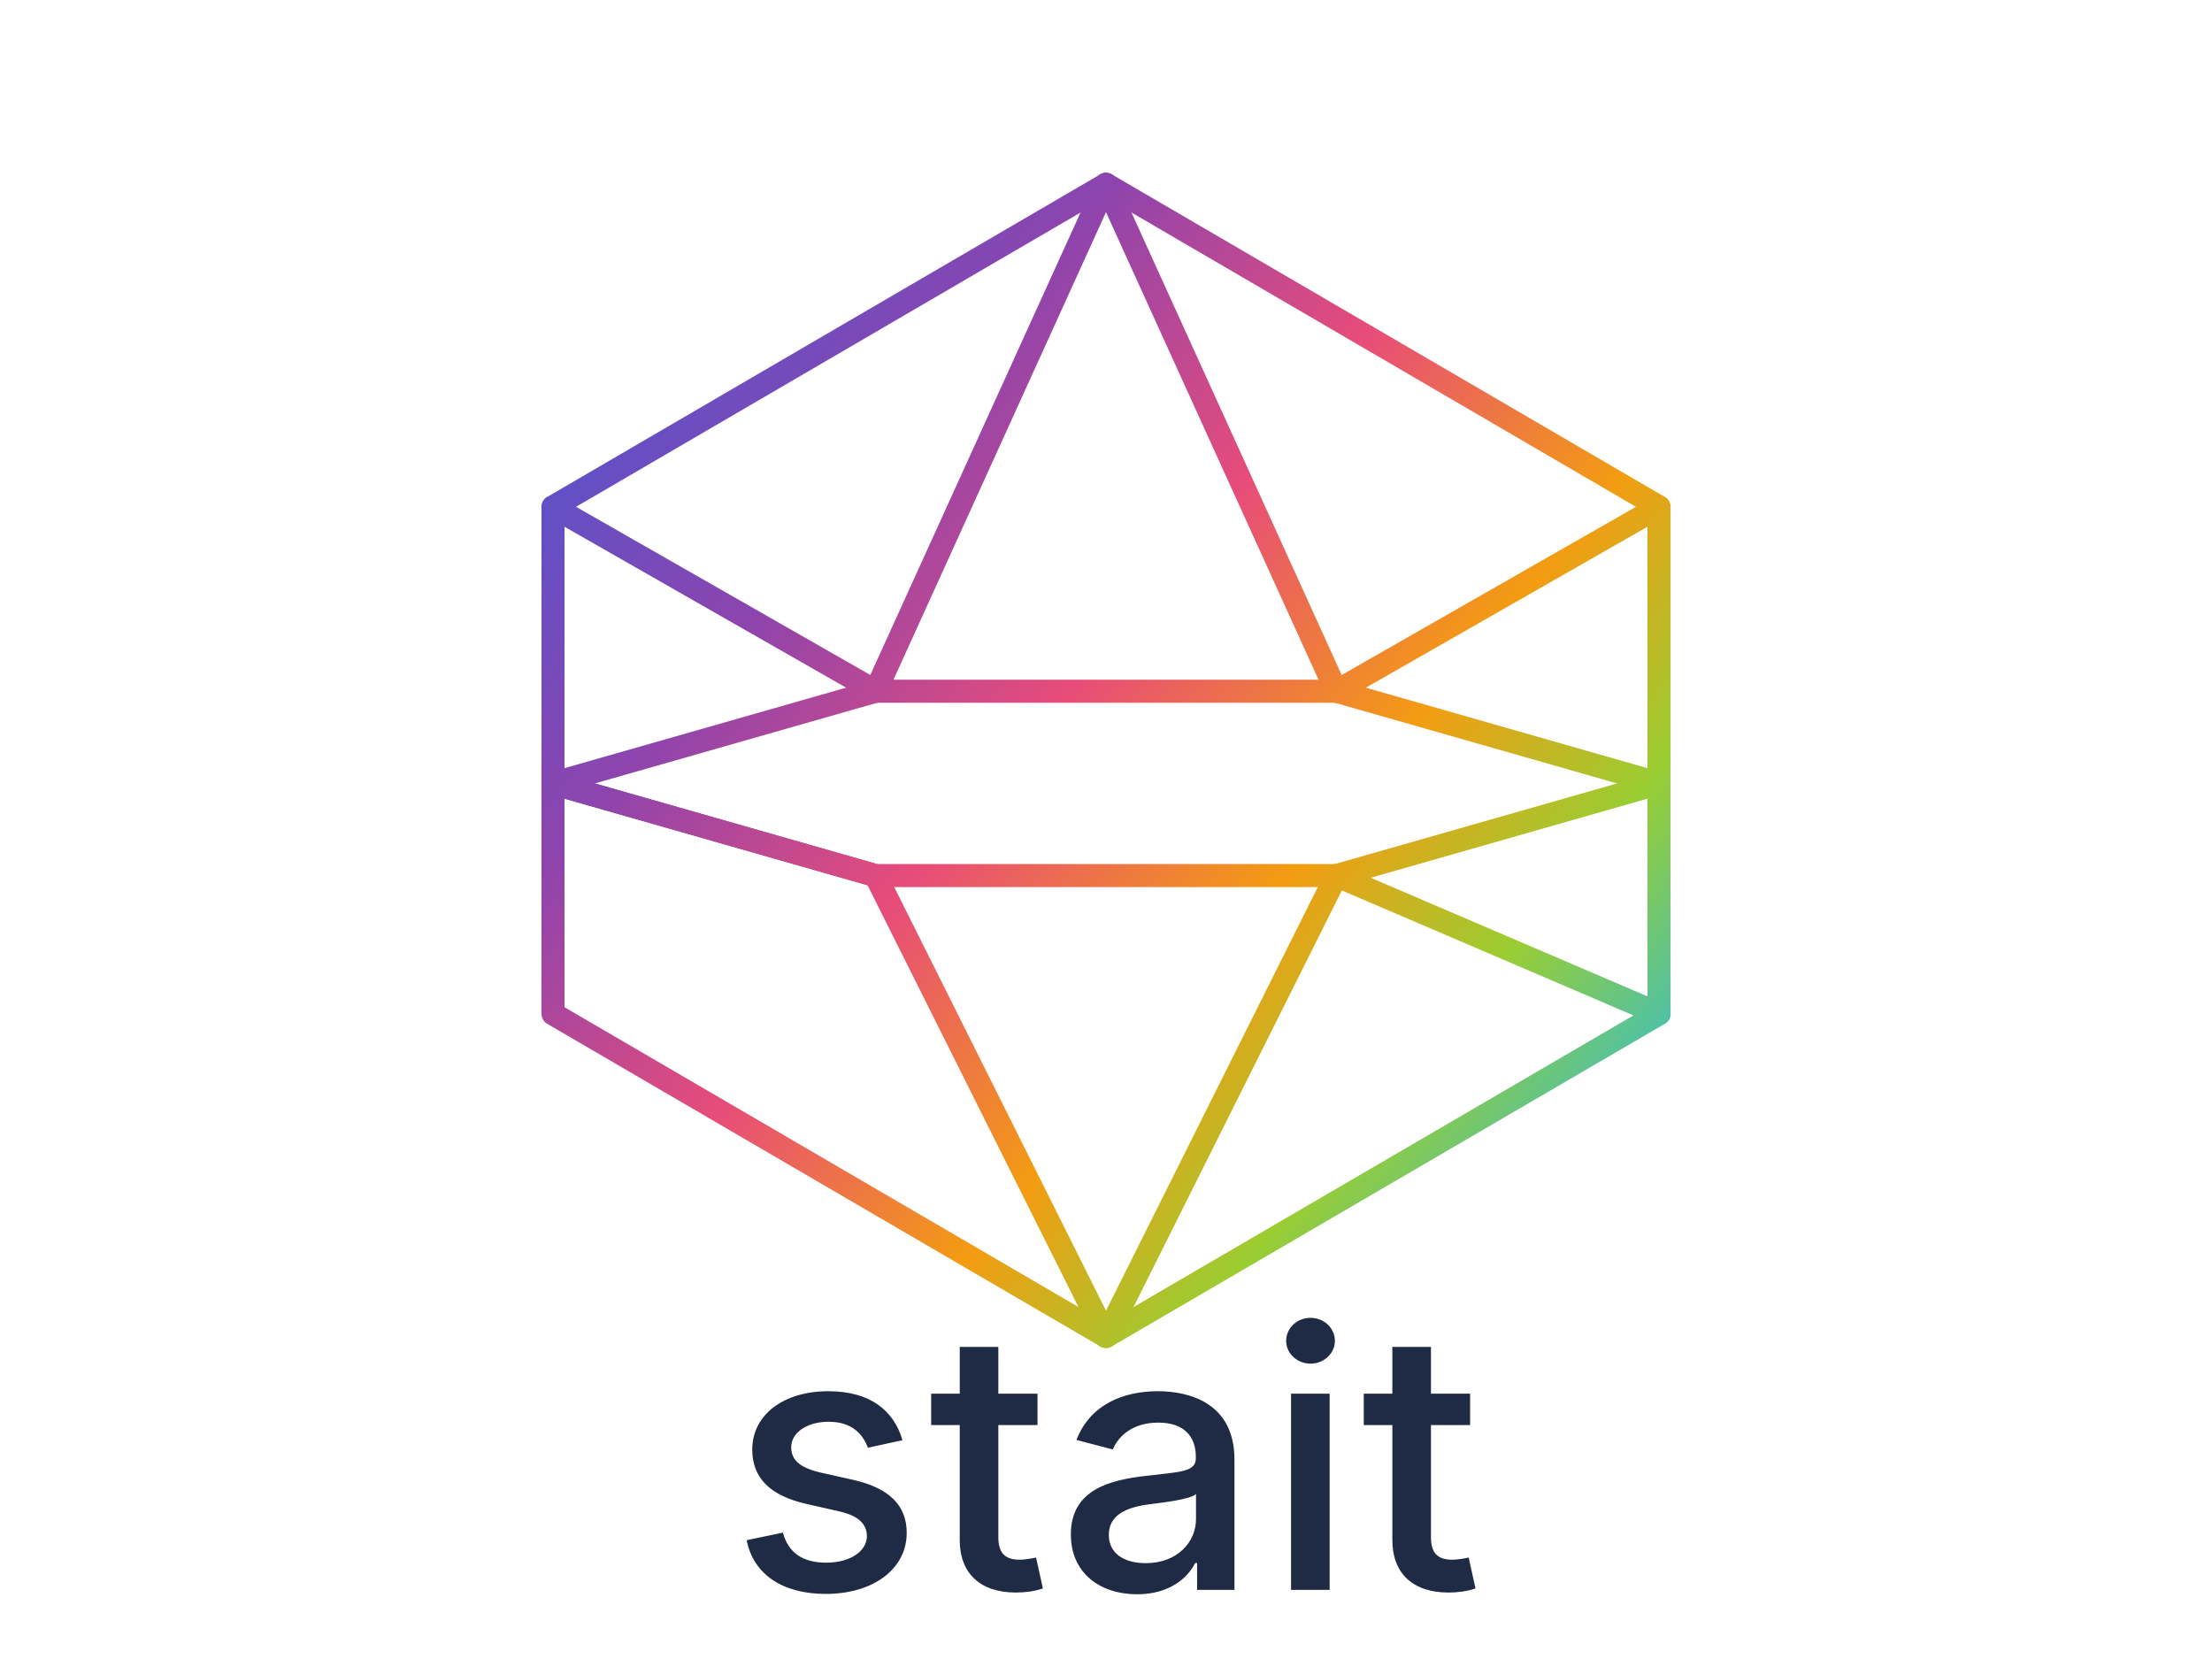
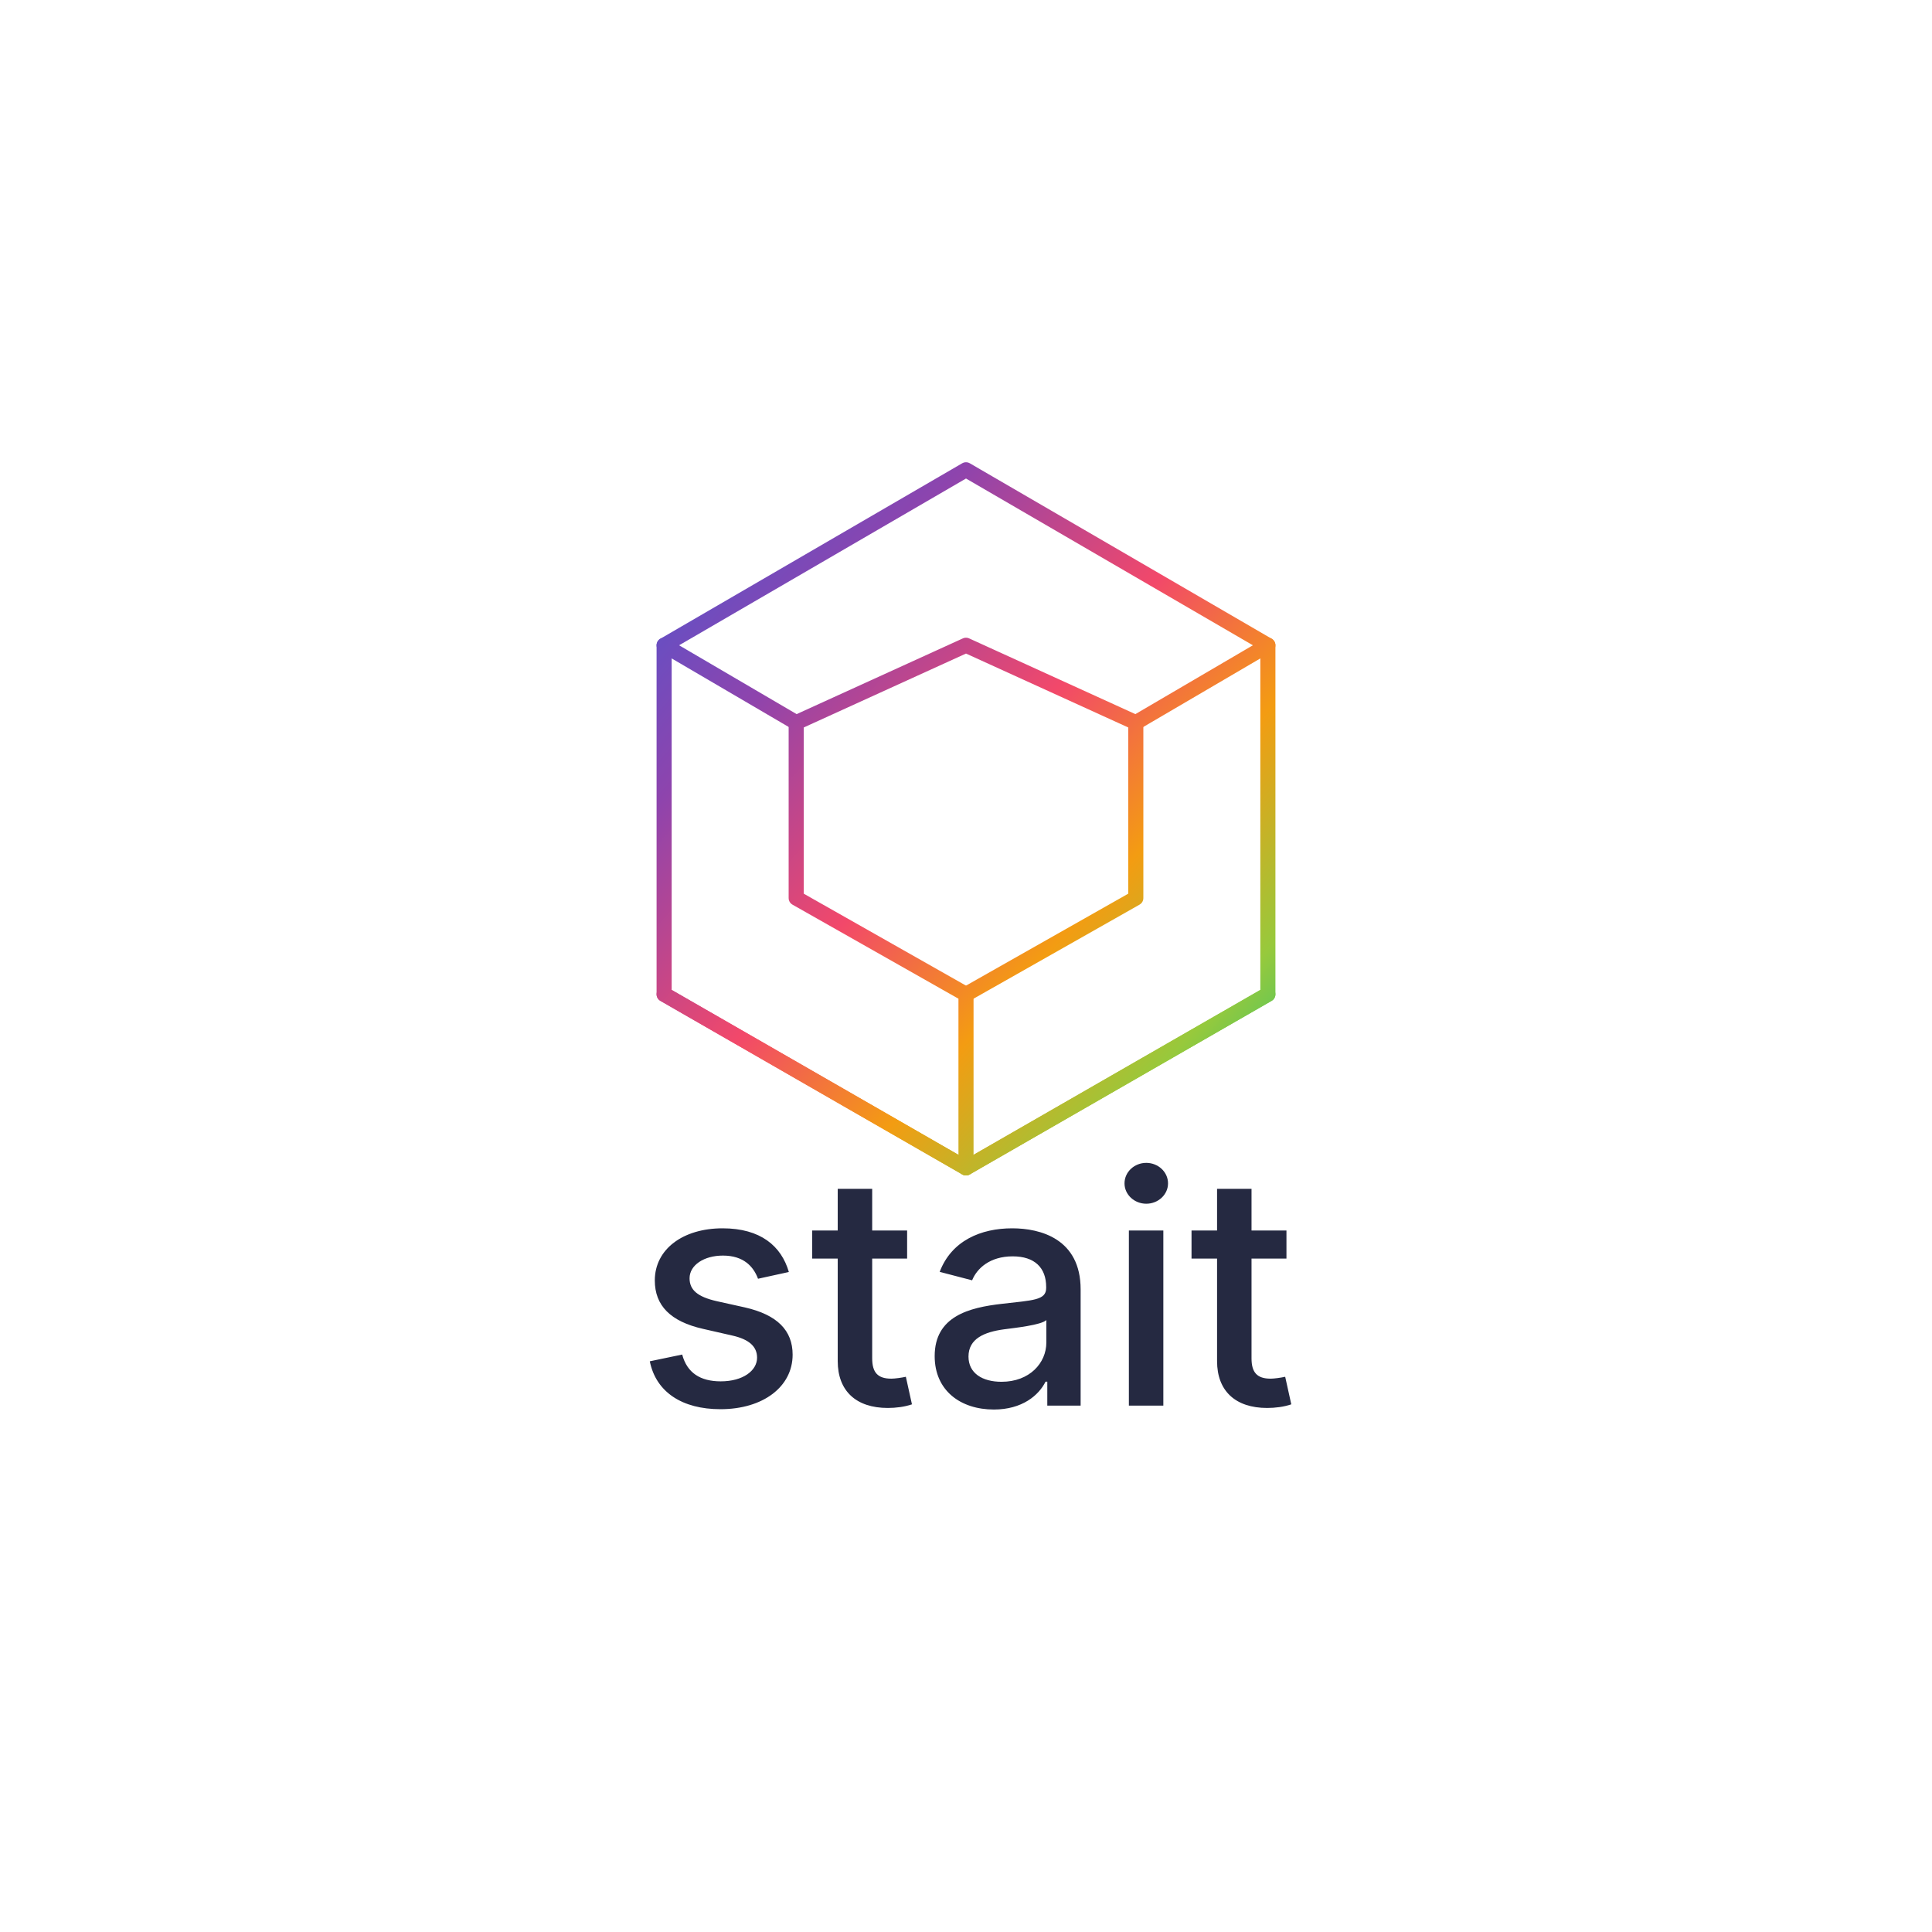
- <svg xmlns="http://www.w3.org/2000/svg" width="480" height="360" viewBox="0 0 480 360" fill="none">
+ <svg xmlns="http://www.w3.org/2000/svg" width="1024" height="1024" viewBox="0 0 1024 1024" fill="none">
  <defs>
-     <linearGradient id="staitGradient" x1="120" y1="40" x2="360" y2="240" gradientUnits="userSpaceOnUse">
+     <linearGradient id="staitGradient" x1="326" y1="249" x2="698" y2="587" gradientUnits="userSpaceOnUse">
      <stop offset="0" stop-color="#3B5BDB" />
-       <stop offset="0.3" stop-color="#8E44AD" />
-       <stop offset="0.5" stop-color="#E74C7A" />
-       <stop offset="0.7" stop-color="#F39C12" />
-       <stop offset="0.85" stop-color="#9ACD32" />
-       <stop offset="1" stop-color="#3CBEC4" />
+       <stop offset="0.27" stop-color="#8E44AD" />
+       <stop offset="0.5" stop-color="#F2486A" />
+       <stop offset="0.68" stop-color="#F39C12" />
+       <stop offset="0.85" stop-color="#97C93C" />
+       <stop offset="1" stop-color="#19C37D" />
    </linearGradient>
  </defs>
-   <g stroke="url(#staitGradient)" stroke-width="5" stroke-linecap="round" stroke-linejoin="round">
-     <path d="M240 40L120 110V220L240 290L360 220V110L240 40Z" />
-     <path d="M120 110L190 150H290L360 110" />
-     <path d="M120 170L190 190H290L360 170" />
-     <path d="M240 40L190 150" />
-     <path d="M240 40L290 150" />
-     <path d="M120 170L190 190" />
-     <path d="M290 190L240 290" />
-     <path d="M190 190L240 290" />
-     <path d="M290 190L360 220" />
-     <path d="M190 150L120 170" />
-     <path d="M290 150L360 170" />
+   <g stroke="url(#staitGradient)" stroke-width="8" stroke-linecap="round" stroke-linejoin="round">
+     <path d="M512 249L352 342V527L512 619L672 527V342L512 249Z" />
+     <path d="M352 342L422 383L512 342L602 383L672 342" />
+     <path d="M422 383V476L512 527V619" />
+     <path d="M602 383V476L512 527" />
+     <path d="M352 527L512 619L672 527" />
  </g>
-   <text x="240" y="345" text-anchor="middle" fill="#1F2A44" font-family="Avenir Next, Inter, system-ui, sans-serif" font-size="78" font-weight="500" letter-spacing="1">
+   <text x="512" y="745" text-anchor="middle" fill="#252941" font-family="Avenir Next, Inter, system-ui, sans-serif" font-size="170" font-weight="500" letter-spacing="1">
    stait
  </text>
</svg>
